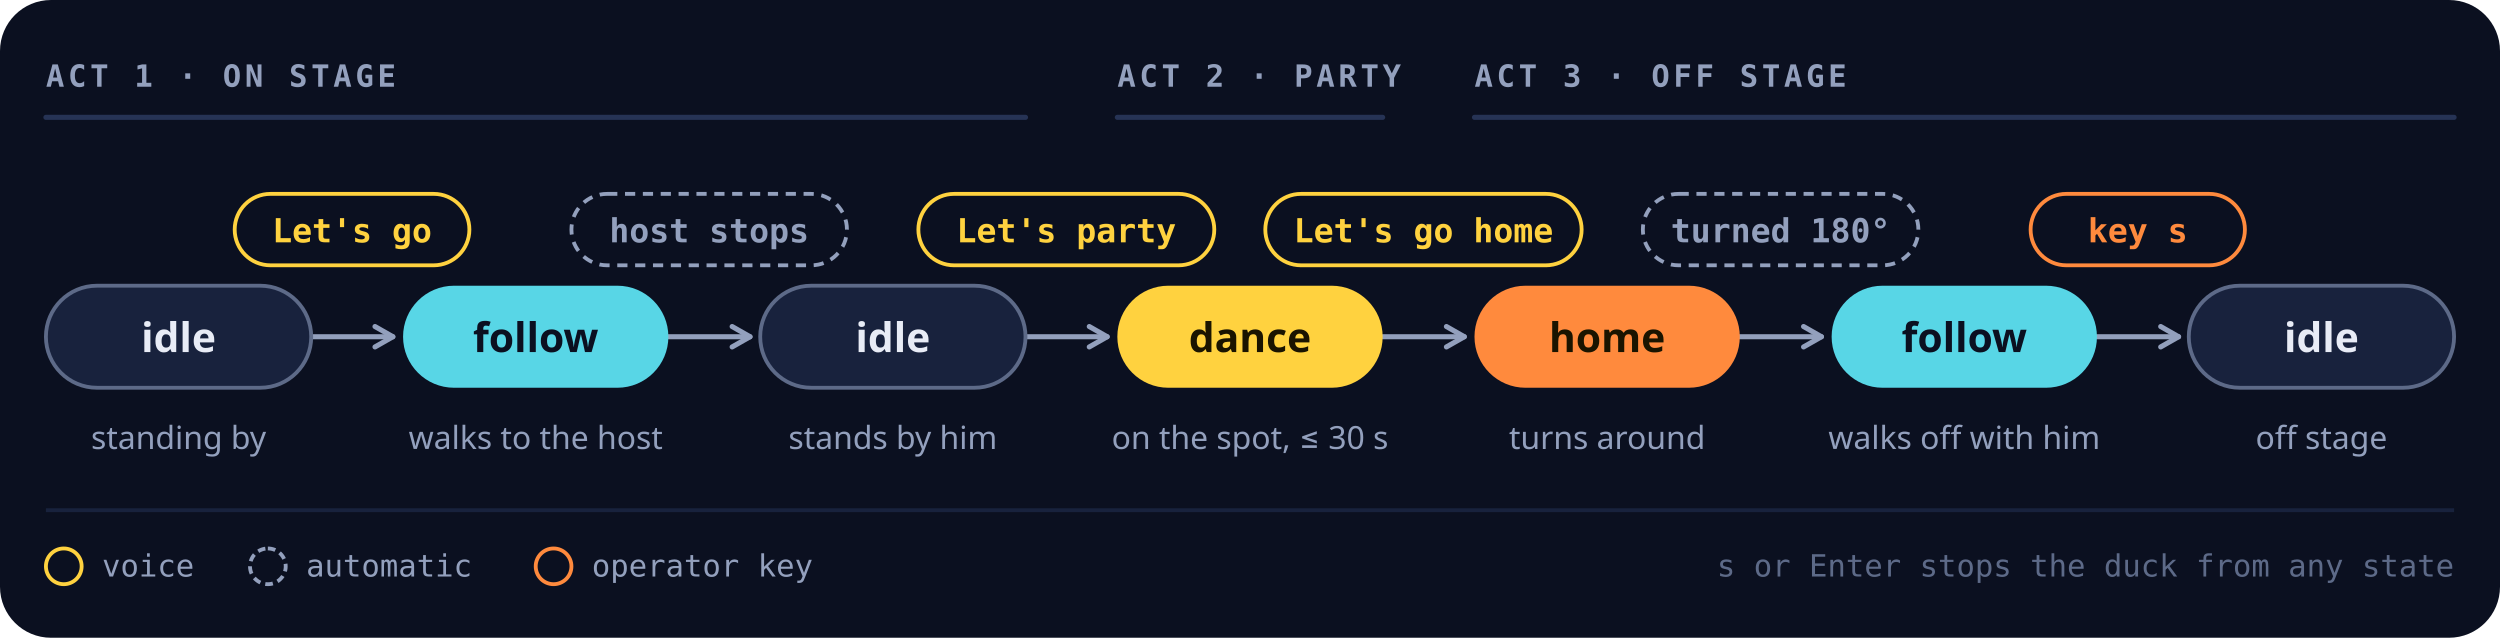
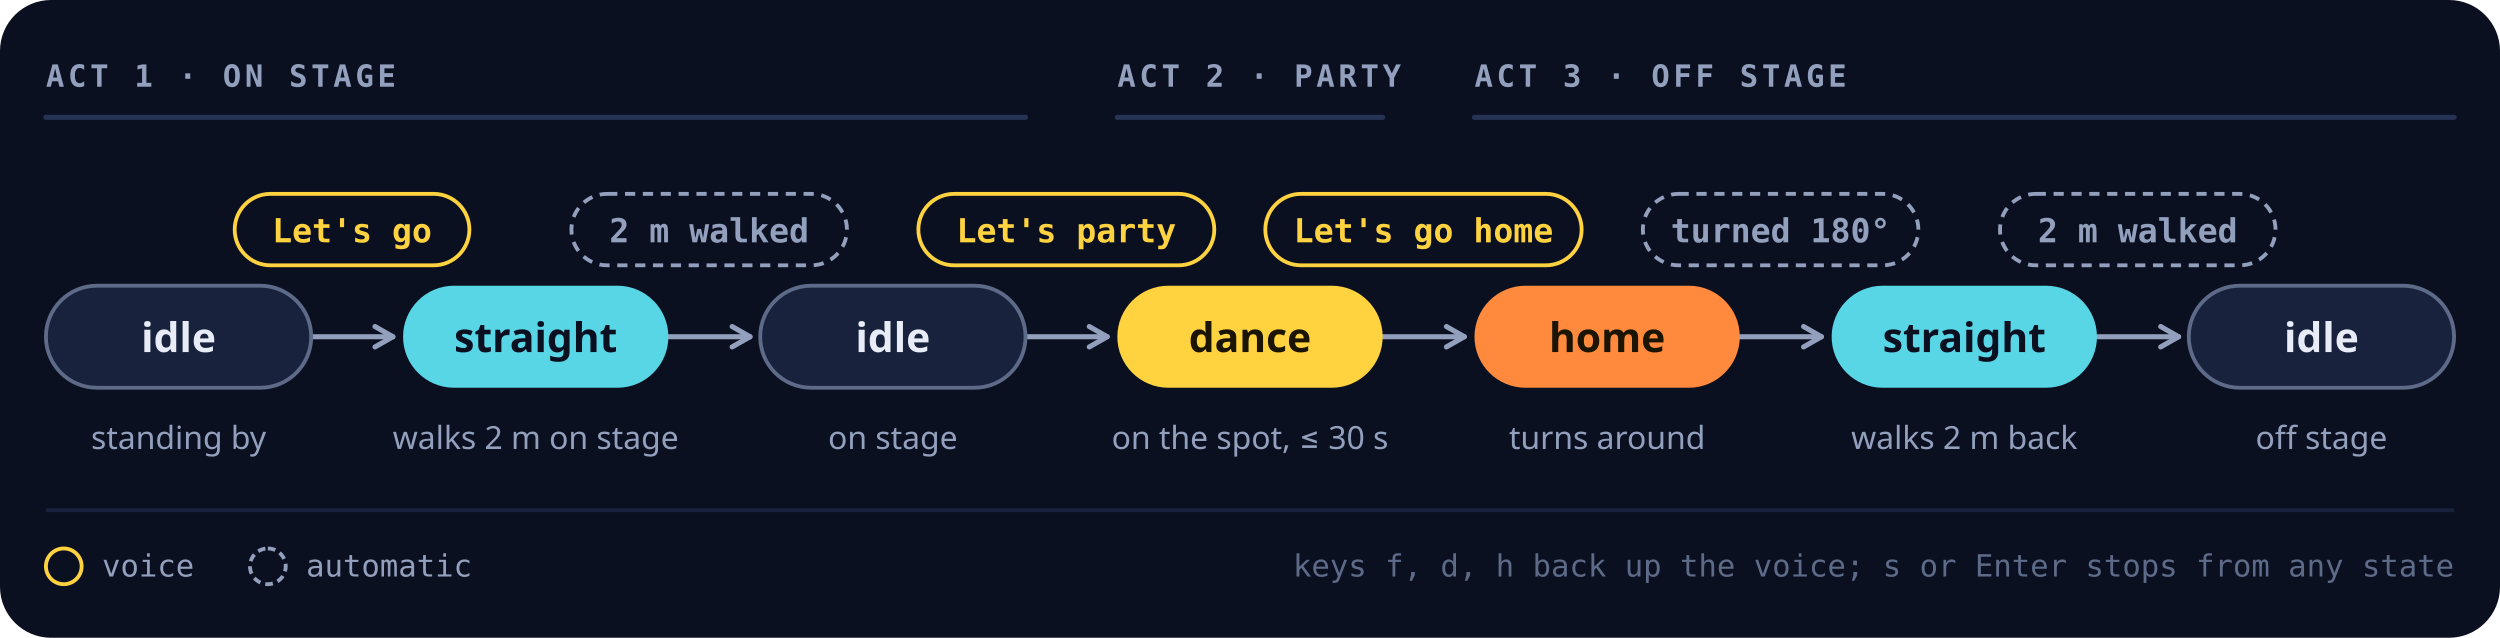
<svg xmlns="http://www.w3.org/2000/svg" viewBox="0 0 980 250" width="980" height="250">
  <style>
    .mono { font-family: ui-monospace, "Cascadia Mono", Consolas, monospace; }
    .sans { font-family: "Segoe UI", system-ui, -apple-system, sans-serif; }
    .act { fill: #93a0bd; font-size: 12px; font-weight: 700; letter-spacing: .12em; }
    .rule { stroke: #263355; stroke-width: 2; stroke-linecap: round; }
    .node-t { font-size: 16px; font-weight: 700; }
    .cap { fill: #93a0bd; font-size: 12.5px; }
    .chip-t { font-size: 13px; font-weight: 600; }
    .arrow { stroke: #93a0bd; stroke-linecap: round; stroke-width: 2; fill: none; }
    .tick { stroke: #263355; stroke-width: 1.5; }
    .flow { stroke: #ffd23f; stroke-width: 2; stroke-dasharray: 4 8; fill: none; opacity: .55; animation: run 1s linear infinite; }
    @keyframes run { to { stroke-dashoffset: -24; } }
    @media (prefers-reduced-motion: reduce) { .flow { animation: none; } }
  </style>
  <defs>
    <marker id="head" viewBox="0 0 12 12" refX="10" refY="6" markerWidth="12" markerHeight="12" markerUnits="userSpaceOnUse" orient="auto">
      <path d="M3 2 L10 6 L3 10" fill="none" stroke="#93a0bd" stroke-width="2" stroke-linecap="round" stroke-linejoin="round" />
    </marker>
  </defs>
  <rect width="980" height="250" rx="20" fill="#0b1020" />
  <g class="mono">
    <text class="act" x="18" y="34">ACT 1 · ON STAGE</text>
    <line class="rule" x1="18" y1="46" x2="402" y2="46" />
    <text class="act" x="438" y="34">ACT 2 · PARTY</text>
    <line class="rule" x1="438" y1="46" x2="542" y2="46" />
    <text class="act" x="578" y="34">ACT 3 · OFF STAGE</text>
    <line class="rule" x1="578" y1="46" x2="962" y2="46" />
  </g>
  <g class="arrow" marker-end="url(#head)">
    <path d="M122 132 H154" />
    <path d="M262 132 H294" />
    <path d="M402 132 H434" />
    <path d="M542 132 H574" />
    <path d="M682 132 H714" />
    <path d="M822 132 H854" />
  </g>
  <g class="mono">
    <rect x="92" y="76" width="92" height="28" rx="14" fill="#0b1020" stroke="#ffd23f" stroke-width="1.5" />
    <text class="chip-t" x="138" y="95" text-anchor="middle" fill="#ffd23f">Let's go</text>
    <rect x="224" y="76" width="108" height="28" rx="14" fill="#0b1020" stroke="#93a0bd" stroke-width="1.5" stroke-dasharray="4 3" />
-     <text class="chip-t" x="278" y="95" text-anchor="middle" fill="#93a0bd">host stops</text>
+     <text class="chip-t" x="278" y="95" text-anchor="middle" fill="#93a0bd">2 m walked</text>
    <rect x="360" y="76" width="116" height="28" rx="14" fill="#0b1020" stroke="#ffd23f" stroke-width="1.5" />
    <text class="chip-t" x="418" y="95" text-anchor="middle" fill="#ffd23f">Let's party</text>
    <rect x="496" y="76" width="124" height="28" rx="14" fill="#0b1020" stroke="#ffd23f" stroke-width="1.5" />
    <text class="chip-t" x="558" y="95" text-anchor="middle" fill="#ffd23f">Let's go home</text>
    <rect x="644" y="76" width="108" height="28" rx="14" fill="#0b1020" stroke="#93a0bd" stroke-width="1.5" stroke-dasharray="4 3" />
    <text class="chip-t" x="698" y="95" text-anchor="middle" fill="#93a0bd">turned 180°</text>
-     <rect x="796" y="76" width="84" height="28" rx="14" fill="#0b1020" stroke="#ff8a3d" stroke-width="1.5" />
-     <text class="chip-t" x="838" y="95" text-anchor="middle" fill="#ff8a3d">key s</text>
+     <rect x="784" y="76" width="108" height="28" rx="14" fill="#0b1020" stroke="#93a0bd" stroke-width="1.5" stroke-dasharray="4 3" />
+     <text class="chip-t" x="838" y="95" text-anchor="middle" fill="#93a0bd">2 m walked</text>
  </g>
  <g class="sans">
    <rect x="18" y="112" width="104" height="40" rx="20" fill="#18223d" stroke="#5d6a88" stroke-width="1.5" />
    <text class="node-t" x="70" y="138" text-anchor="middle" fill="#e8ecf6">idle</text>
    <text class="cap" x="70" y="176" text-anchor="middle">standing by</text>
    <rect x="158" y="112" width="104" height="40" rx="20" fill="#58d6e6" />
-     <text class="node-t" x="210" y="138" text-anchor="middle" fill="#0b1020">follow</text>
-     <text class="cap" x="210" y="176" text-anchor="middle">walks to the host</text>
+     <text class="node-t" x="210" y="138" text-anchor="middle" fill="#0b1020">straight</text>
+     <text class="cap" x="210" y="176" text-anchor="middle">walks 2 m on stage</text>
    <rect x="298" y="112" width="104" height="40" rx="20" fill="#18223d" stroke="#5d6a88" stroke-width="1.5" />
    <text class="node-t" x="350" y="138" text-anchor="middle" fill="#e8ecf6">idle</text>
-     <text class="cap" x="350" y="176" text-anchor="middle">stands by him</text>
+     <text class="cap" x="350" y="176" text-anchor="middle">on stage</text>
    <rect x="438" y="112" width="104" height="40" rx="20" fill="#ffd23f" />
    <text class="node-t" x="490" y="138" text-anchor="middle" fill="#1a1400">dance</text>
    <text class="cap" x="490" y="176" text-anchor="middle">on the spot, ≤ 30 s</text>
    <rect x="578" y="112" width="104" height="40" rx="20" fill="#ff8a3d" />
    <text class="node-t" x="630" y="138" text-anchor="middle" fill="#1a1400">home</text>
    <text class="cap" x="630" y="176" text-anchor="middle">turns around</text>
    <rect x="718" y="112" width="104" height="40" rx="20" fill="#58d6e6" />
-     <text class="node-t" x="770" y="138" text-anchor="middle" fill="#0b1020">follow</text>
-     <text class="cap" x="770" y="176" text-anchor="middle">walks off with him</text>
+     <text class="node-t" x="770" y="138" text-anchor="middle" fill="#0b1020">straight</text>
+     <text class="cap" x="770" y="176" text-anchor="middle">walks 2 m back</text>
    <rect x="858" y="112" width="104" height="40" rx="20" fill="#18223d" stroke="#5d6a88" stroke-width="1.5" />
    <text class="node-t" x="910" y="138" text-anchor="middle" fill="#e8ecf6">idle</text>
    <text class="cap" x="910" y="176" text-anchor="middle">off stage</text>
  </g>
  <line x1="18" y1="200" x2="962" y2="200" stroke="#18223d" stroke-width="1.5" />
  <g class="mono" font-size="12">
    <rect x="18" y="215" width="14" height="14" rx="7" fill="none" stroke="#ffd23f" stroke-width="1.5" />
    <text x="40" y="226" fill="#93a0bd">voice</text>
    <rect x="98" y="215" width="14" height="14" rx="7" fill="none" stroke="#93a0bd" stroke-width="1.5" stroke-dasharray="3 2" />
    <text x="120" y="226" fill="#93a0bd">automatic</text>
-     <rect x="210" y="215" width="14" height="14" rx="7" fill="none" stroke="#ff8a3d" stroke-width="1.5" />
-     <text x="232" y="226" fill="#93a0bd">operator key</text>
-     <text x="962" y="226" text-anchor="end" fill="#5d6a88">s or Enter stops the duck from any state</text>
+     <text x="962" y="226" text-anchor="end" fill="#5d6a88">keys f, d, h back up the voice; s or Enter stops from any state</text>
  </g>
</svg>
